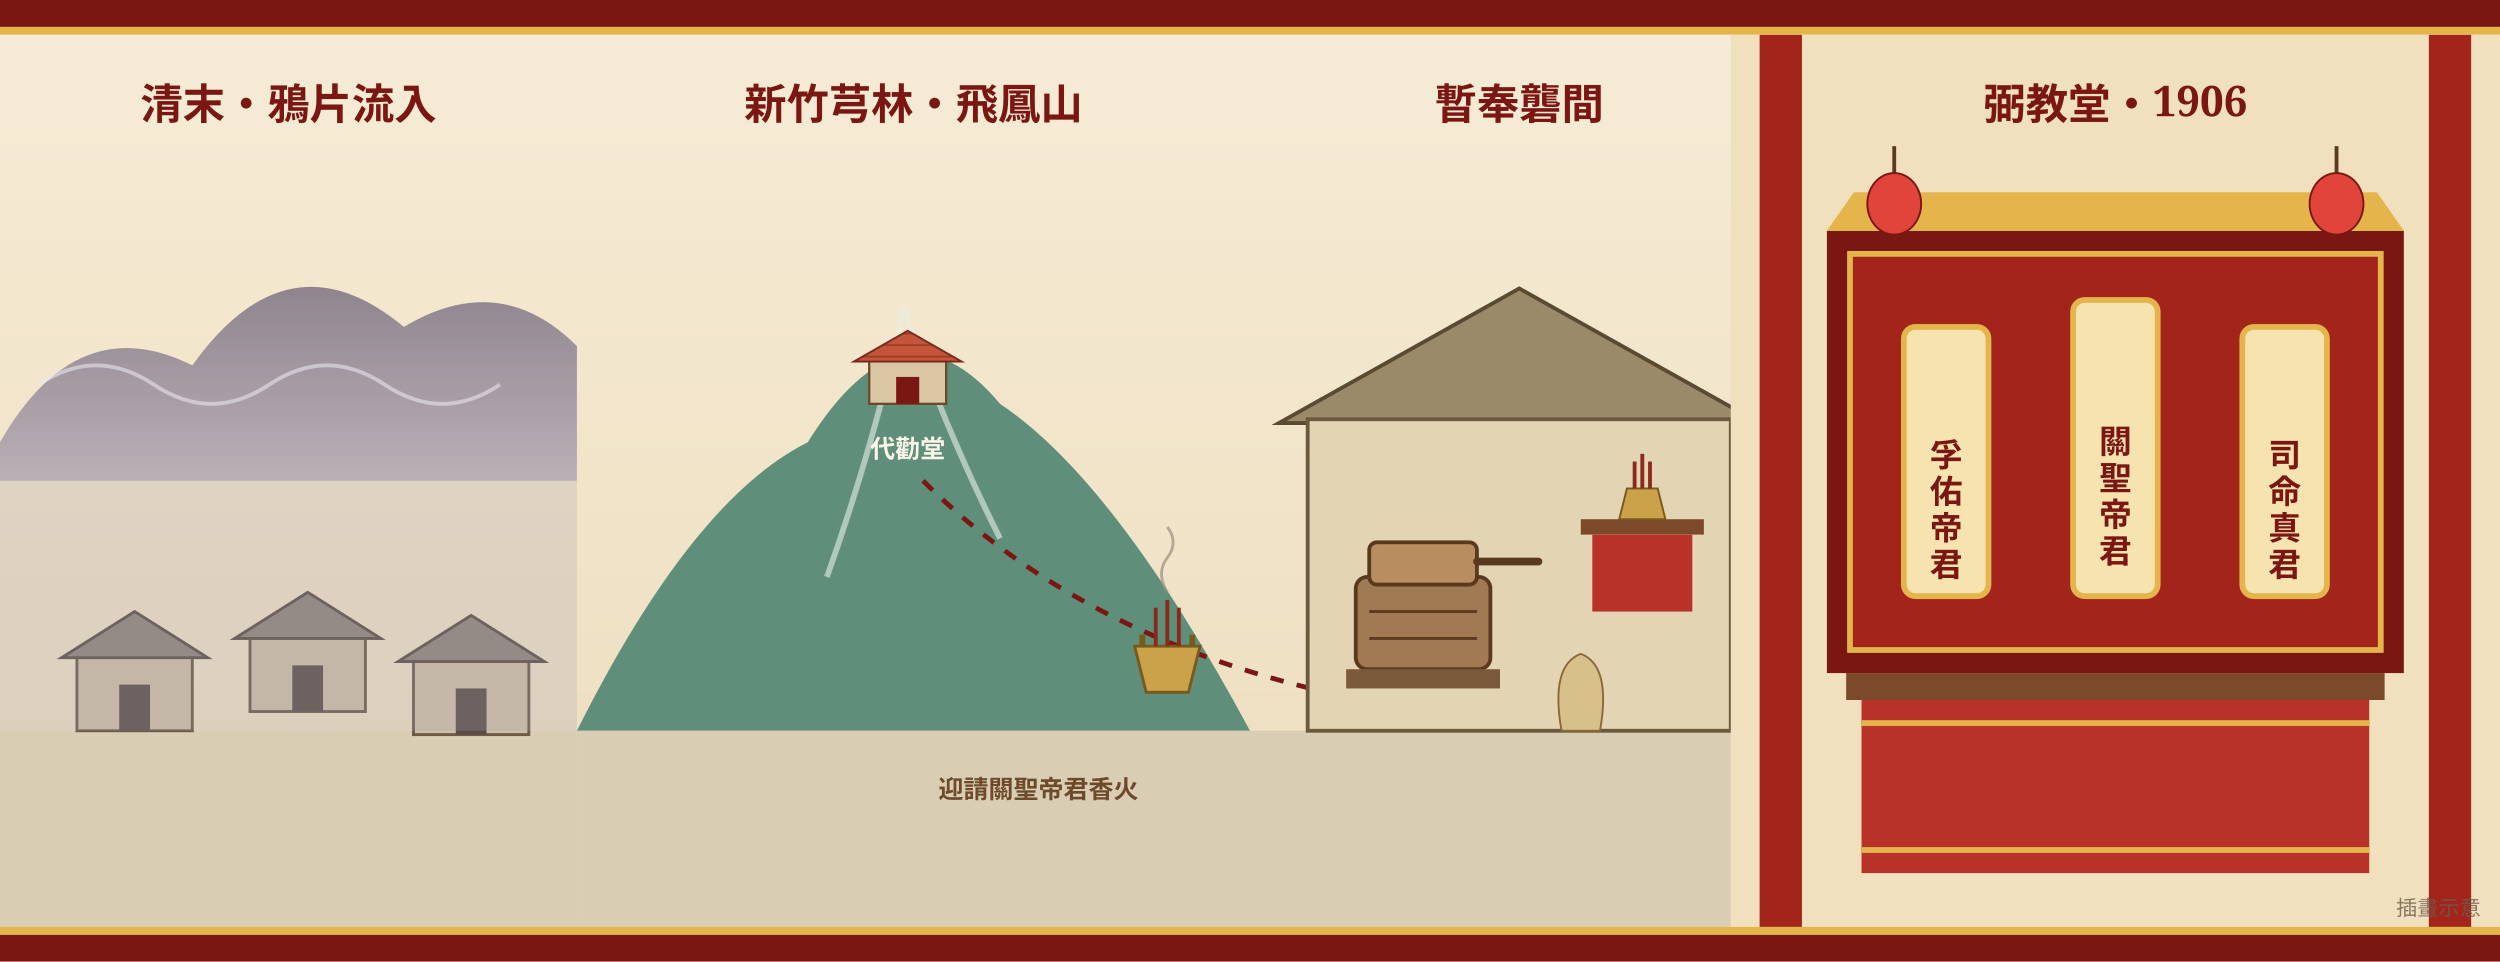
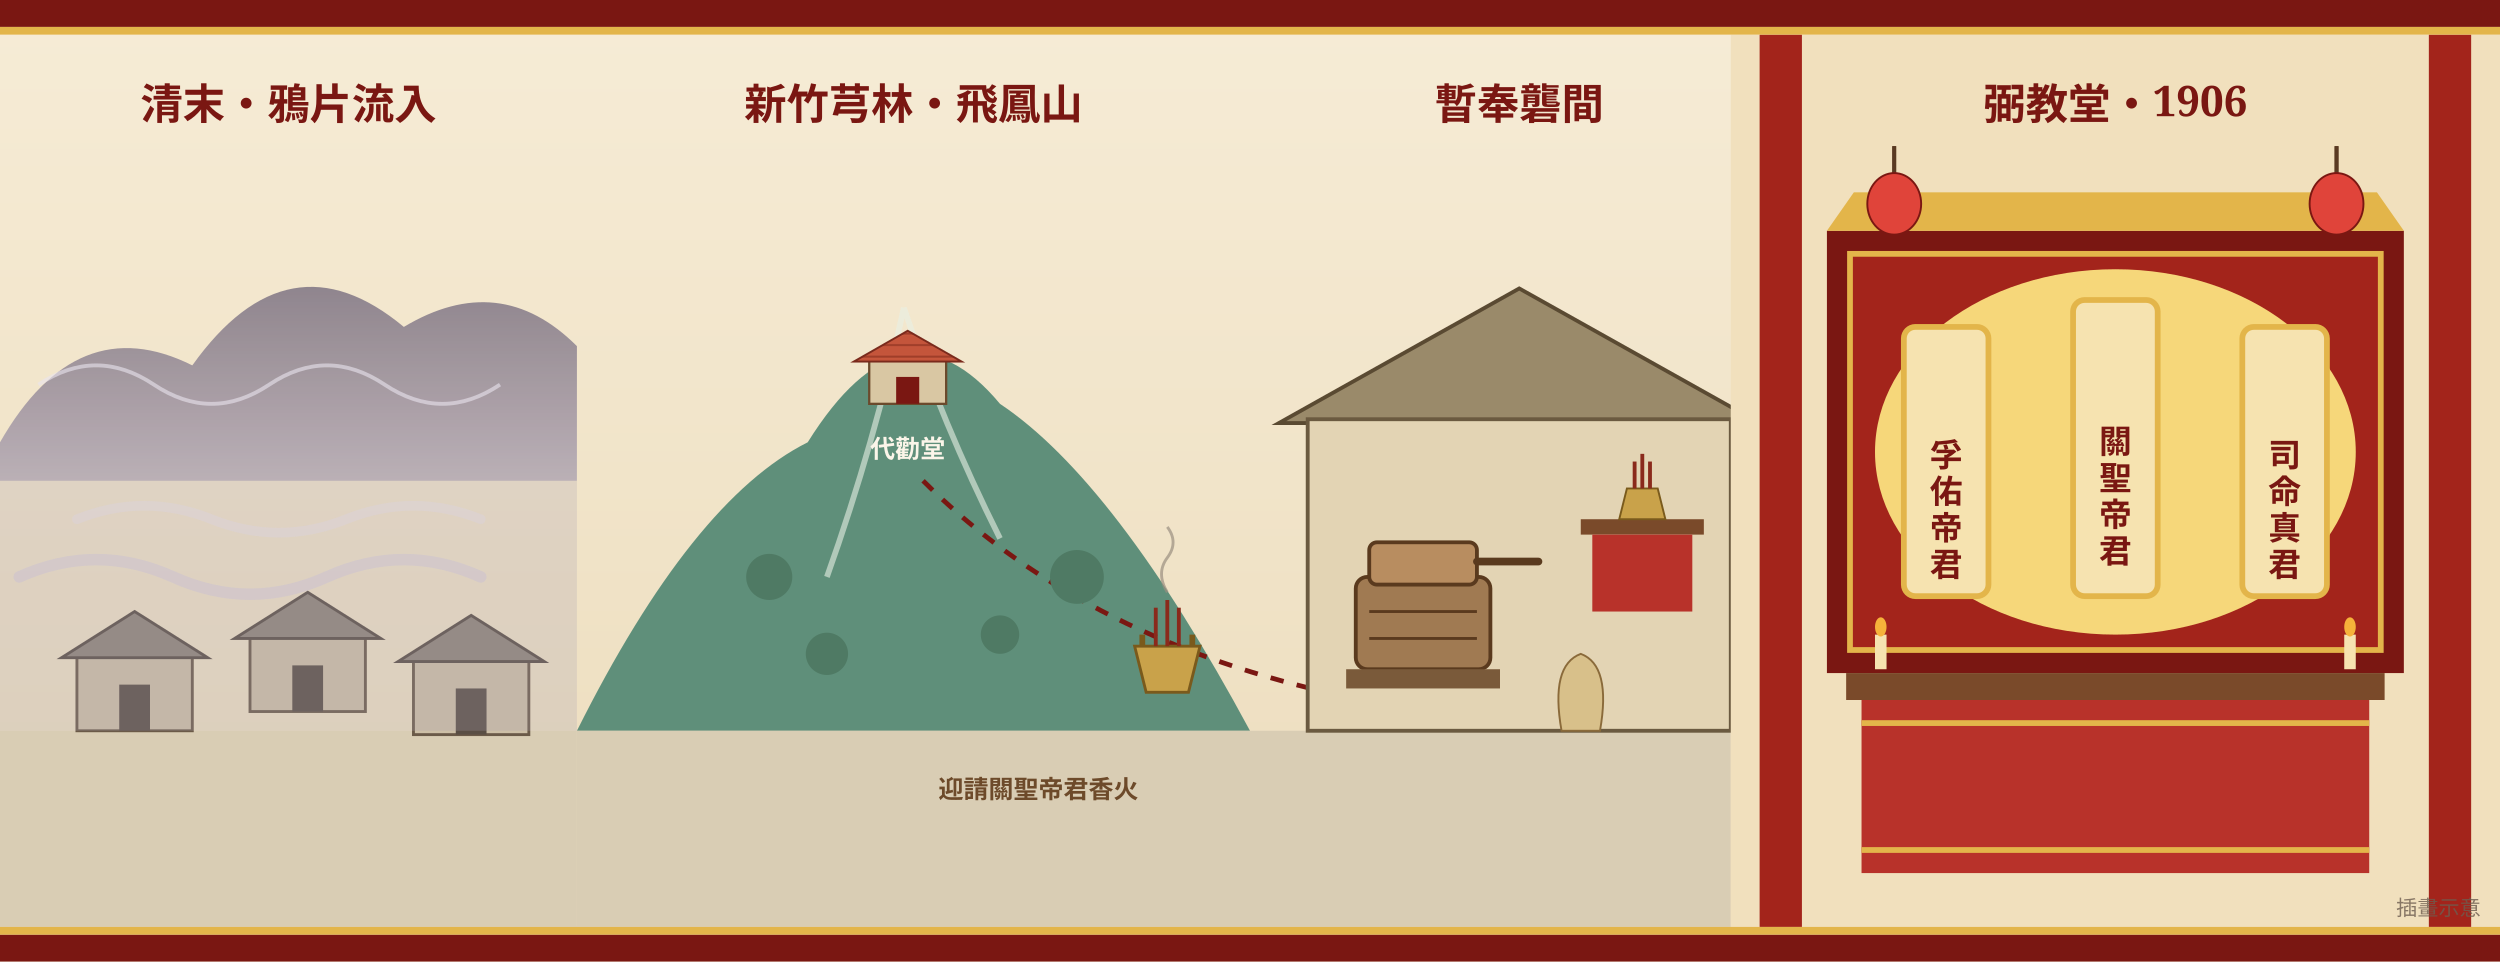
<svg xmlns="http://www.w3.org/2000/svg" viewBox="0 0 1300 500" width="1300" height="500">
  <defs>
    <linearGradient id="paper" x1="0" y1="0" x2="0" y2="1">
      <stop offset="0" stop-color="#f6ecd6" />
      <stop offset="1" stop-color="#ecdcbc" />
    </linearGradient>
    <linearGradient id="haze" x1="0" y1="0" x2="0" y2="1">
      <stop offset="0" stop-color="#6e6478" />
      <stop offset="1" stop-color="#a99fb0" />
    </linearGradient>
    <pattern id="tile" width="6" height="6" patternUnits="userSpaceOnUse">
      <rect width="6" height="6" fill="#c4553b" />
      <path d="M0 5.5H6" stroke="#a3402b" stroke-width="1.2" />
    </pattern>
    <g id="house">
      <rect x="-30" y="0" width="60" height="40" fill="#cdbfa6" stroke="#6b5a48" stroke-width="1.5" />
      <path d="M-38 2L0 -22L38 2Z" fill="#8f8478" stroke="#5a4e44" stroke-width="1.5" />
      <rect x="-8" y="16" width="16" height="24" fill="#5a4e44" />
    </g>
  </defs>
+   <style>
+     .smoke{animation:smoke 3.6s ease-out infinite;transform-box:fill-box;transform-origin:50% 100%}
+     .smoke.s2{animation-delay:1.2s}.smoke.s3{animation-delay:2.4s}
+     @keyframes smoke{0%{opacity:0;transform:translateY(8px) scale(.7)}30%{opacity:.75}100%{opacity:0;transform:translateY(-26px) scale(1.25)}}
+     .dash{animation:dash 3s linear infinite}
+     @keyframes dash{to{stroke-dashoffset:-28}}
+     .flag{animation:flag 1.6s ease-in-out infinite alternate;transform-box:fill-box;transform-origin:0 50%}
+     .flag.r{transform-origin:100% 50%}
+     @keyframes flag{0%{transform:skewY(-6deg) scaleX(.94)}100%{transform:skewY(5deg) scaleX(1.04)}}
+     .sway{animation:sway 2.8s ease-in-out infinite alternate;transform-box:fill-box;transform-origin:50% 100%}
+     @keyframes sway{from{transform:rotate(-3deg)}to{transform:rotate(3deg)}}
+     .lantern{animation:lantern 3.2s ease-in-out infinite alternate;transform-box:fill-box;transform-origin:50% 0}
+     .lantern.b{animation-delay:-1.6s}
+     @keyframes lantern{from{transform:rotate(-5deg)}to{transform:rotate(5deg)}}
+     .glow{animation:glow 2.6s ease-in-out infinite alternate}
+     @keyframes glow{from{opacity:.15}to{opacity:.5}}
+     .bird{animation:bird 28s linear infinite}
+     .bird.b2{animation-duration:34s;animation-delay:-12s}
+     @keyframes bird{from{transform:translate(-120px,0)}to{transform:translate(1450px,-70px)}}
+     .wing{animation:flap .45s ease-in-out infinite alternate;transform-box:fill-box;transform-origin:50% 100%}
+     @keyframes flap{to{transform:scaleY(.35)}}
+     .drift{animation:drift 9s ease-in-out infinite alternate}
+     .drift.slow{animation-duration:14s}
+     @keyframes drift{from{transform:translateX(-14px)}to{transform:translateX(14px)}}
+     @media (prefers-reduced-motion: reduce){*{animation:none!important}}
+   </style>
  <rect width="1300" height="500" fill="url(#paper)" />
  <text x="150" y="62" text-anchor="middle" font-family="Noto Serif TC, serif" font-size="22" font-weight="900" fill="#7a1712">清末・鴉片流入</text>
-   <path d="M0 230Q40 160 100 190Q150 120 210 170Q260 140 300 180V250H0Z" fill="url(#haze)" opacity=".75" />
+   <path class="drift slow" d="M0 230Q40 160 100 190Q150 120 210 170Q260 140 300 180V250H0Z" fill="url(#haze)" opacity=".75" />
  <path d="M20 200q30-20 60 0t60 0t60 0t60 0" fill="none" stroke="#e9e4ee" stroke-width="2" opacity=".6" />
  <rect x="0" y="380" width="300" height="102" fill="#d9cdb4" />
  <use href="#house" x="70" y="340" />
  <use href="#house" x="160" y="330" />
  <use href="#house" x="245" y="342" />
  <path d="M0 250H300V380H0Z" fill="#a99fb0" opacity=".25" />
  <text x="475" y="62" text-anchor="middle" font-family="Noto Serif TC, serif" font-size="22" font-weight="900" fill="#7a1712">新竹芎林・飛鳳山</text>
  <path d="M300 380Q360 260 420 230Q470 150 520 210Q580 250 650 380Z" fill="#5f8f7a" />
  <path d="M470 160Q455 230 430 300M470 160Q490 220 520 280" fill="none" stroke="#e8f0e4" stroke-width="3" opacity=".6" />
  <g>
    <rect x="452" y="186" width="40" height="24" fill="#d9c7a3" stroke="#6b4a2c" stroke-width="1.2" />
    <path d="M444 188L472 172L500 188Z" fill="url(#tile)" stroke="#7a2a1c" />
    <rect x="466" y="196" width="12" height="14" fill="#7a1712" />
  </g>
  <text x="472" y="238" text-anchor="middle" font-family="Noto Serif TC, serif" font-size="13" font-weight="900" fill="#fbf5e9">代勸堂</text>
  <rect x="300" y="380" width="350" height="102" fill="#d9cdb4" />
-   <path d="M480 250Q560 330 690 360Q780 380 900 330" fill="none" stroke="#7a1712" stroke-width="2.5" stroke-dasharray="7 7" />
+   <path class="dash" d="M480 250Q560 330 690 360Q780 380 900 330" fill="none" stroke="#7a1712" stroke-width="2.5" stroke-dasharray="7 7" />
  <g>
    <path d="M590 336H624L618 360H596Z" fill="#c9a24a" stroke="#7a5a1c" stroke-width="1.5" />
    <path d="M594 336V330M620 336V330" stroke="#7a5a1c" stroke-width="3" />
    <path d="M601 336V316M607 336V312M613 336V316" stroke="#8a2a1c" stroke-width="2" />
-     <path d="M607 308q-6-10 0-18q6-8 0-16" fill="none" stroke="#9a8f80" stroke-width="1.5" opacity=".7" />
+     <path class="smoke s2" d="M607 308q-6-10 0-18q6-8 0-16" fill="none" stroke="#9a8f80" stroke-width="1.5" opacity=".7" />
  </g>
  <text x="540" y="415" text-anchor="middle" font-family="Noto Sans TC, sans-serif" font-size="13" font-weight="700" fill="#6d4a2a">迎請關聖帝君香火</text>
  <text x="790" y="62" text-anchor="middle" font-family="Noto Serif TC, serif" font-size="22" font-weight="900" fill="#7a1712">暫奉礱間</text>
  <rect x="650" y="380" width="250" height="102" fill="#d9cdb4" />
  <path d="M665 220L790 150L915 220Z" fill="#9a8a6a" stroke="#5a4a32" stroke-width="2" />
  <rect x="680" y="218" width="220" height="162" fill="#e3d4b4" stroke="#6b5a40" stroke-width="2" />
  <g>
    <rect x="705" y="300" width="70" height="48" rx="6" fill="#a07a52" stroke="#5a3a1e" stroke-width="2" />
    <rect x="712" y="282" width="56" height="22" rx="4" fill="#b88d60" stroke="#5a3a1e" stroke-width="2" />
    <path d="M768 292H800" stroke="#5a3a1e" stroke-width="4" stroke-linecap="round" />
    <path d="M712 318H768M712 332H768" stroke="#5a3a1e" stroke-width="1.5" />
    <rect x="700" y="348" width="80" height="10" fill="#7a5a3a" />
  </g>
  <path d="M812 380q-6-34 10-40q16 6 10 40z" fill="#d8c08a" stroke="#8a6a3a" />
  <rect x="822" y="270" width="64" height="8" fill="#7a4a2a" />
  <rect x="828" y="278" width="52" height="40" fill="#b8322a" />
  <path d="M842 270L846 254H862L866 270Z" fill="#c9a24a" stroke="#7a5a1c" />
  <path d="M850 254V240M854 254V236M858 254V240" stroke="#8a2a1c" stroke-width="2" />
  <rect x="900" y="18" width="400" height="464" fill="#f1e0bd" />
  <text x="1100" y="62" text-anchor="middle" font-family="Noto Serif TC, serif" font-size="22" font-weight="900" fill="#7a1712">弼教堂・1906</text>
  <rect x="915" y="18" width="22" height="464" fill="#a3241b" />
  <rect x="1263" y="18" width="22" height="464" fill="#a3241b" />
  <rect x="950" y="120" width="300" height="230" fill="#7a1712" />
  <rect x="962" y="132" width="276" height="206" fill="#a3241b" stroke="#e3b54a" stroke-width="3" />
  <path d="M950 120H1250L1236 100H964Z" fill="#e3b54a" />
+   <ellipse cx="1100" cy="235" rx="125" ry="95" fill="#f6d77a" class="glow" />
  <g font-family="Noto Serif TC, serif" font-size="17" font-weight="900" fill="#7a1712" text-anchor="middle" writing-mode="tb" letter-spacing="2">
    <rect x="990" y="170" width="44" height="140" rx="6" fill="#f6e3b0" stroke="#e3b54a" stroke-width="3" />
    <text x="1012" y="240">孚佑帝君</text>
    <rect x="1078" y="156" width="44" height="154" rx="6" fill="#f6e3b0" stroke="#e3b54a" stroke-width="3" />
    <text x="1100" y="233">關聖帝君</text>
    <rect x="1166" y="170" width="44" height="140" rx="6" fill="#f6e3b0" stroke="#e3b54a" stroke-width="3" />
    <text x="1188" y="240">司命真君</text>
  </g>
  <rect x="960" y="350" width="280" height="14" fill="#7a4a2a" />
  <rect x="968" y="364" width="264" height="90" fill="#b8322a" />
  <path d="M968 376H1232M968 442H1232" stroke="#e3b54a" stroke-width="3" />
  <g>
    <ellipse cx="940" cy="110" rx="0" ry="0" />
    <path d="M985 76V92M1215 76V92" stroke="#5a3a22" stroke-width="2" />
-     <ellipse cx="985" cy="106" rx="14" ry="16" fill="#e0443a" stroke="#7a1712" />
-     <ellipse cx="1215" cy="106" rx="14" ry="16" fill="#e0443a" stroke="#7a1712" />
+     <g class="lantern">
+       <path d="M985 76V92" stroke="#5a3a22" stroke-width="2" />
+       <ellipse cx="985" cy="106" rx="14" ry="16" fill="#e0443a" stroke="#7a1712" />
+     </g>
+     <g class="lantern b">
+       <path d="M1215 76V92" stroke="#5a3a22" stroke-width="2" />
+       <ellipse cx="1215" cy="106" rx="14" ry="16" fill="#e0443a" stroke="#7a1712" />
+     </g>
  </g>
  <text x="1290" y="476" text-anchor="end" font-family="Noto Sans TC, sans-serif" font-size="11" fill="#6d5c4f" opacity=".8">插畫示意</text>
+   <g>
+     <circle r="7" fill="#f6d77a" opacity=".55">
+       <animateMotion dur="7s" repeatCount="indefinite" path="M480 250Q560 330 690 360Q780 380 900 330" />
+     </circle>
+     <circle r="3.5" fill="#fff3c4">
+       <animateMotion dur="7s" repeatCount="indefinite" path="M480 250Q560 330 690 360Q780 380 900 330" />
+     </circle>
+   </g>
+   <path class="smoke s1" d="M854 236q-6-8 0-15q6-7 0-14" fill="none" stroke="#9a8f80" stroke-width="2" stroke-linecap="round" opacity="0" />
+   <path class="smoke s2" d="M854 236q-6-8 0-15q6-7 0-14" fill="none" stroke="#9a8f80" stroke-width="2" stroke-linecap="round" opacity="0" />
+   <path class="smoke s3" d="M854 236q-6-8 0-15q6-7 0-14" fill="none" stroke="#9a8f80" stroke-width="2" stroke-linecap="round" opacity="0" />
+   <g>
+     <rect x="975" y="330" width="6" height="18" fill="#f6e3b0" />
+     <ellipse cx="978" cy="326" rx="3" ry="5" fill="#f6b23a" class="glow" />
+     <rect x="1219" y="330" width="6" height="18" fill="#f6e3b0" />
+     <ellipse cx="1222" cy="326" rx="3" ry="5" fill="#f6b23a" class="glow" />
+   </g>
+   <g class="drift" opacity=".5">
+     <path d="M10 300q40-18 80 0t80 0t80 0" fill="none" stroke="#c9c0d2" stroke-width="6" stroke-linecap="round" />
+   </g>
+   <g class="drift slow" opacity=".4">
+     <path d="M40 270q35-14 70 0t70 0t70 0" fill="none" stroke="#d9d2e0" stroke-width="5" stroke-linecap="round" />
+   </g>
+   <g fill="#4f7a64">
+     <circle cx="400" cy="300" r="12" />
+     <circle cx="560" cy="300" r="14" />
+     <circle cx="520" cy="330" r="10" />
+     <circle cx="430" cy="340" r="11" />
+   </g>
  <rect x="0" y="0" width="1300" height="14" fill="#7a1712" />
  <rect x="0" y="486" width="1300" height="14" fill="#7a1712" />
  <rect x="0" y="14" width="1300" height="4" fill="#e3b54a" />
  <rect x="0" y="482" width="1300" height="4" fill="#e3b54a" />
</svg>
